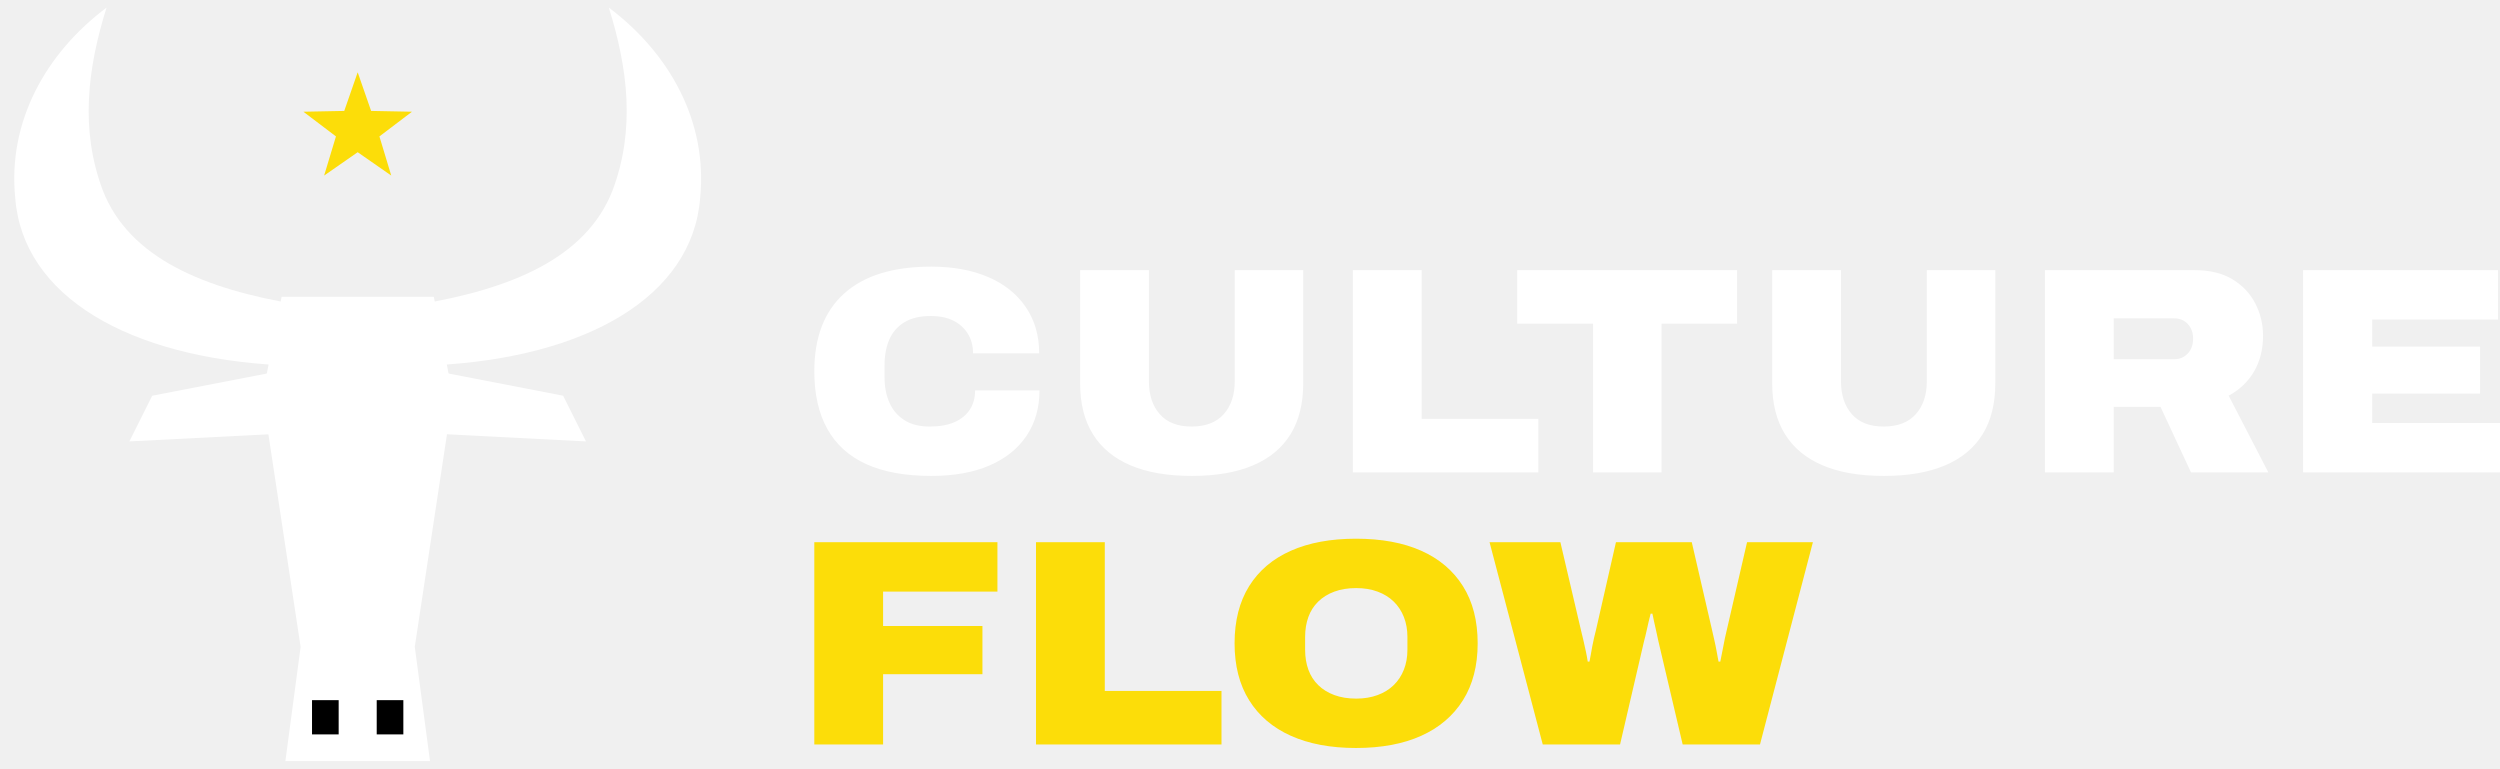
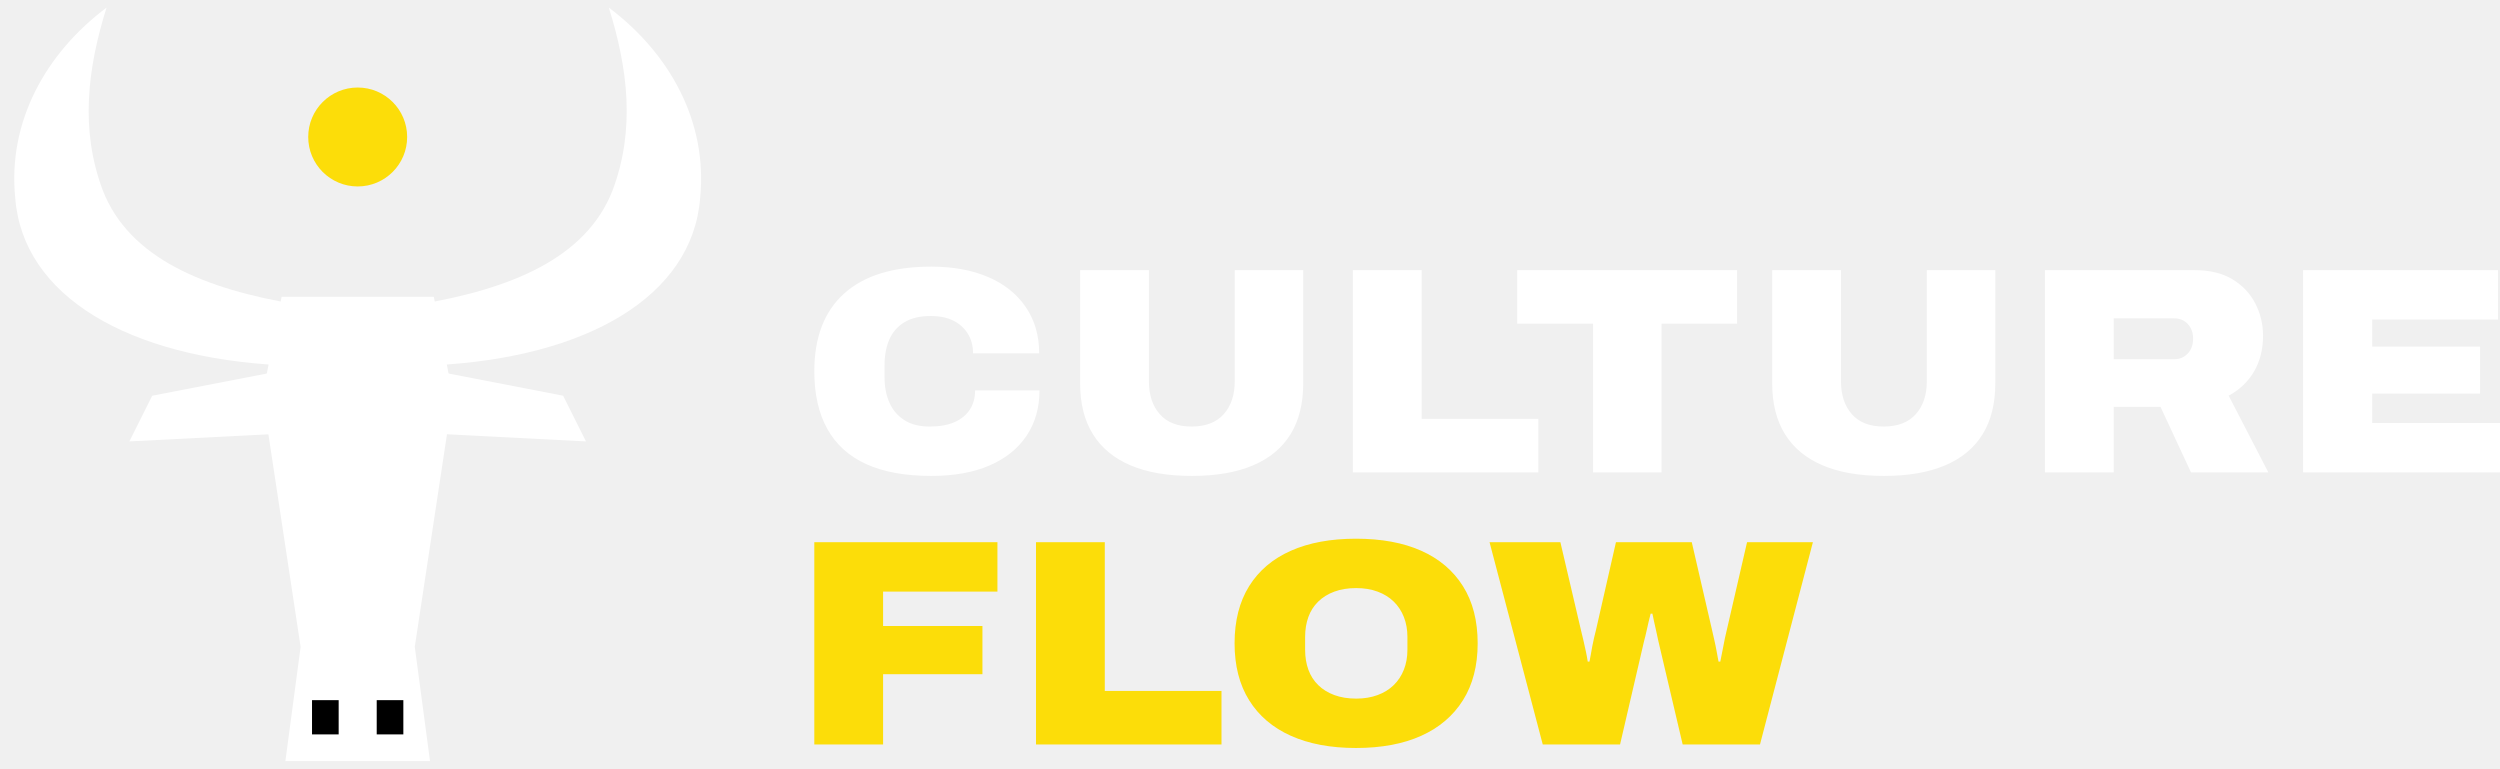
<svg xmlns="http://www.w3.org/2000/svg" viewBox="0 0 657 202" role="img" aria-label="CultureFlow">
  <g transform="translate(0.00 0.00) scale(1) translate(-6 0)">
    <path d="M84 80C60 76 40 68 33 50C27 34 29 18 34 2C18 14 8 32 10 52C12 78 40 94 80 96Z" fill="#FFFFFF" />
    <path d="M116 80C140 76 160 68 167 50C173 34 171 18 166 2C182 14 192 32 190 52C188 78 160 94 120 96Z" fill="#FFFFFF" />
    <polygon points="77,98 46,104 40,116 79,114" fill="#FFFFFF" />
    <polygon points="123,98 154,104 160,116 121,114" fill="#FFFFFF" />
    <polygon points="80,78 120,78 125,104 115,170 119,200 81,200 85,170 75,104" fill="#FFFFFF" />
    <rect x="88" y="184" width="7" height="9" fill="#000000" />
    <rect x="105" y="184" width="7" height="9" fill="#000000" />
-     <polygon points="100,19 103.53,29.15 114.27,29.36 105.71,35.85 108.82,46.14 100,40 91.18,46.14 94.29,35.85 85.73,29.36 96.47,29.15" fill="#FCDD09" />
+     <circle cx="100" cy="36" r="13" fill="#FCDD09" />
  </g>
  <path fill="#FFFFFF" transform="translate(214.00 70.07) scale(0.07725) translate(-45 700)" d="M443 12Q310 12 222 -28Q134 -68 89.5 -147.5Q45 -227 45 -344Q45 -517 146.5 -608.5Q248 -700 443 -700Q553 -700 635.5 -665Q718 -630 764 -563Q810 -496 810 -405L585 -405Q585 -443 567.5 -471.5Q550 -500 518.5 -516Q487 -532 441 -532Q386 -532 351 -510.5Q316 -489 300 -451.5Q284 -414 284 -366L284 -322Q284 -275 300.5 -237.5Q317 -200 351 -178Q385 -156 437 -156Q488 -156 522 -171Q556 -186 574 -213.5Q592 -241 592 -279L811 -279Q811 -190 767 -124.5Q723 -59 641 -23.5Q559 12 443 12Z M1329.28 12Q1205.28 12 1120.78 -24Q1036.28 -60 992.78 -130Q949.28 -200 949.28 -303L949.28 -688L1183.28 -688L1183.28 -310Q1183.28 -240 1220.28 -198Q1257.28 -156 1328.28 -156Q1400.28 -156 1437.78 -198Q1475.28 -240 1475.28 -310L1475.28 -688L1708.28 -688L1708.28 -303Q1708.28 -200 1665.28 -130Q1622.28 -60 1537.78 -24Q1453.28 12 1329.28 12Z M1877.16 0L1877.16 -688L2111.16 -688L2111.16 -182L2508.16 -182L2508.16 0Z M2694.28 0L2694.28 -506L2436.28 -506L2436.28 -688L3184.28 -688L3184.28 -506L2927.28 -506L2927.28 0Z M3683.68 12Q3559.68 12 3475.18 -24Q3390.68 -60 3347.18 -130Q3303.68 -200 3303.68 -303L3303.68 -688L3537.68 -688L3537.68 -310Q3537.68 -240 3574.68 -198Q3611.68 -156 3682.68 -156Q3754.68 -156 3792.18 -198Q3829.68 -240 3829.68 -310L3829.68 -688L4062.68 -688L4062.68 -303Q4062.68 -200 4019.68 -130Q3976.68 -60 3892.18 -24Q3807.68 12 3683.68 12Z M4231.56 0L4231.56 -688L4741.56 -688Q4818.56 -688 4870.06 -656.5Q4921.56 -625 4947.56 -574Q4973.56 -523 4973.56 -465Q4973.56 -396 4943.06 -343.5Q4912.56 -291 4856.56 -261L4991.56 0L4728.56 0L4624.56 -223L4465.56 -223L4465.56 0ZM4465.56 -385L4671.56 -385Q4698.56 -385 4717.06 -404Q4735.56 -423 4735.56 -456Q4735.56 -476 4727.06 -491.5Q4718.56 -507 4704.56 -515.5Q4690.56 -524 4671.56 -524L4465.56 -524Z M5109.76 0L5109.76 -688L5772.76 -688L5772.76 -520L5344.76 -520L5344.76 -428L5711.76 -428L5711.76 -268L5344.76 -268L5344.76 -168L5779.76 -168L5779.76 0Z" />
  <path fill="#FCDD09" transform="translate(214.00 141.57) scale(0.07725) translate(-74 700)" d="M74 0L74 -688L697 -688L697 -520L308 -520L308 -403L646 -403L646 -239L308 -239L308 0Z M828.2 0L828.2 -688L1062.2 -688L1062.2 -182L1459.2 -182L1459.2 0Z M1916.72 12Q1787.72 12 1695.22 -29.5Q1602.72 -71 1553.22 -150.5Q1503.72 -230 1503.72 -344Q1503.72 -459 1553.22 -538.5Q1602.72 -618 1695.22 -659Q1787.72 -700 1916.72 -700Q2046.72 -700 2138.72 -659Q2230.72 -618 2280.72 -538.5Q2330.72 -459 2330.72 -344Q2330.72 -230 2280.72 -150.5Q2230.72 -71 2138.72 -29.5Q2046.72 12 1916.72 12ZM1917.72 -156Q1957.72 -156 1990.22 -168Q2022.72 -180 2045.22 -202Q2067.72 -224 2079.72 -254.5Q2091.72 -285 2091.72 -322L2091.72 -366Q2091.72 -403 2079.72 -433.5Q2067.72 -464 2045.22 -486Q2022.72 -508 1990.22 -520Q1957.72 -532 1917.72 -532Q1875.72 -532 1843.22 -520Q1810.72 -508 1788.22 -486Q1765.72 -464 1754.72 -433.5Q1743.72 -403 1743.72 -366L1743.72 -322Q1743.72 -285 1754.72 -254.5Q1765.72 -224 1788.22 -202Q1810.72 -180 1843.22 -168Q1875.72 -156 1917.72 -156Z M2552.12 0L2371.12 -688L2612.12 -688L2682.12 -389Q2686.12 -373 2690.62 -353.5Q2695.12 -334 2699.12 -315Q2703.12 -296 2705.12 -282L2711.12 -282Q2713.12 -292 2715.62 -306Q2718.12 -320 2720.62 -334Q2723.12 -348 2726.62 -362.5Q2730.12 -377 2733.12 -389L2801.12 -688L3059.12 -688L3128.12 -389Q3131.12 -375 3135.62 -356Q3140.12 -337 3143.62 -317Q3147.12 -297 3150.12 -282L3156.12 -282Q3158.12 -293 3161.12 -307Q3164.12 -321 3166.62 -335Q3169.12 -349 3172.12 -363Q3175.12 -377 3178.12 -389L3247.12 -688L3471.12 -688L3291.12 0L3028.12 0L2945.12 -353Q2942.12 -368 2938.12 -385.5Q2934.12 -403 2930.62 -419Q2927.12 -435 2925.12 -445L2919.12 -445Q2916.12 -433 2912.12 -416.5Q2908.12 -400 2904.62 -383.5Q2901.12 -367 2897.12 -353L2815.12 0Z" />
</svg>
